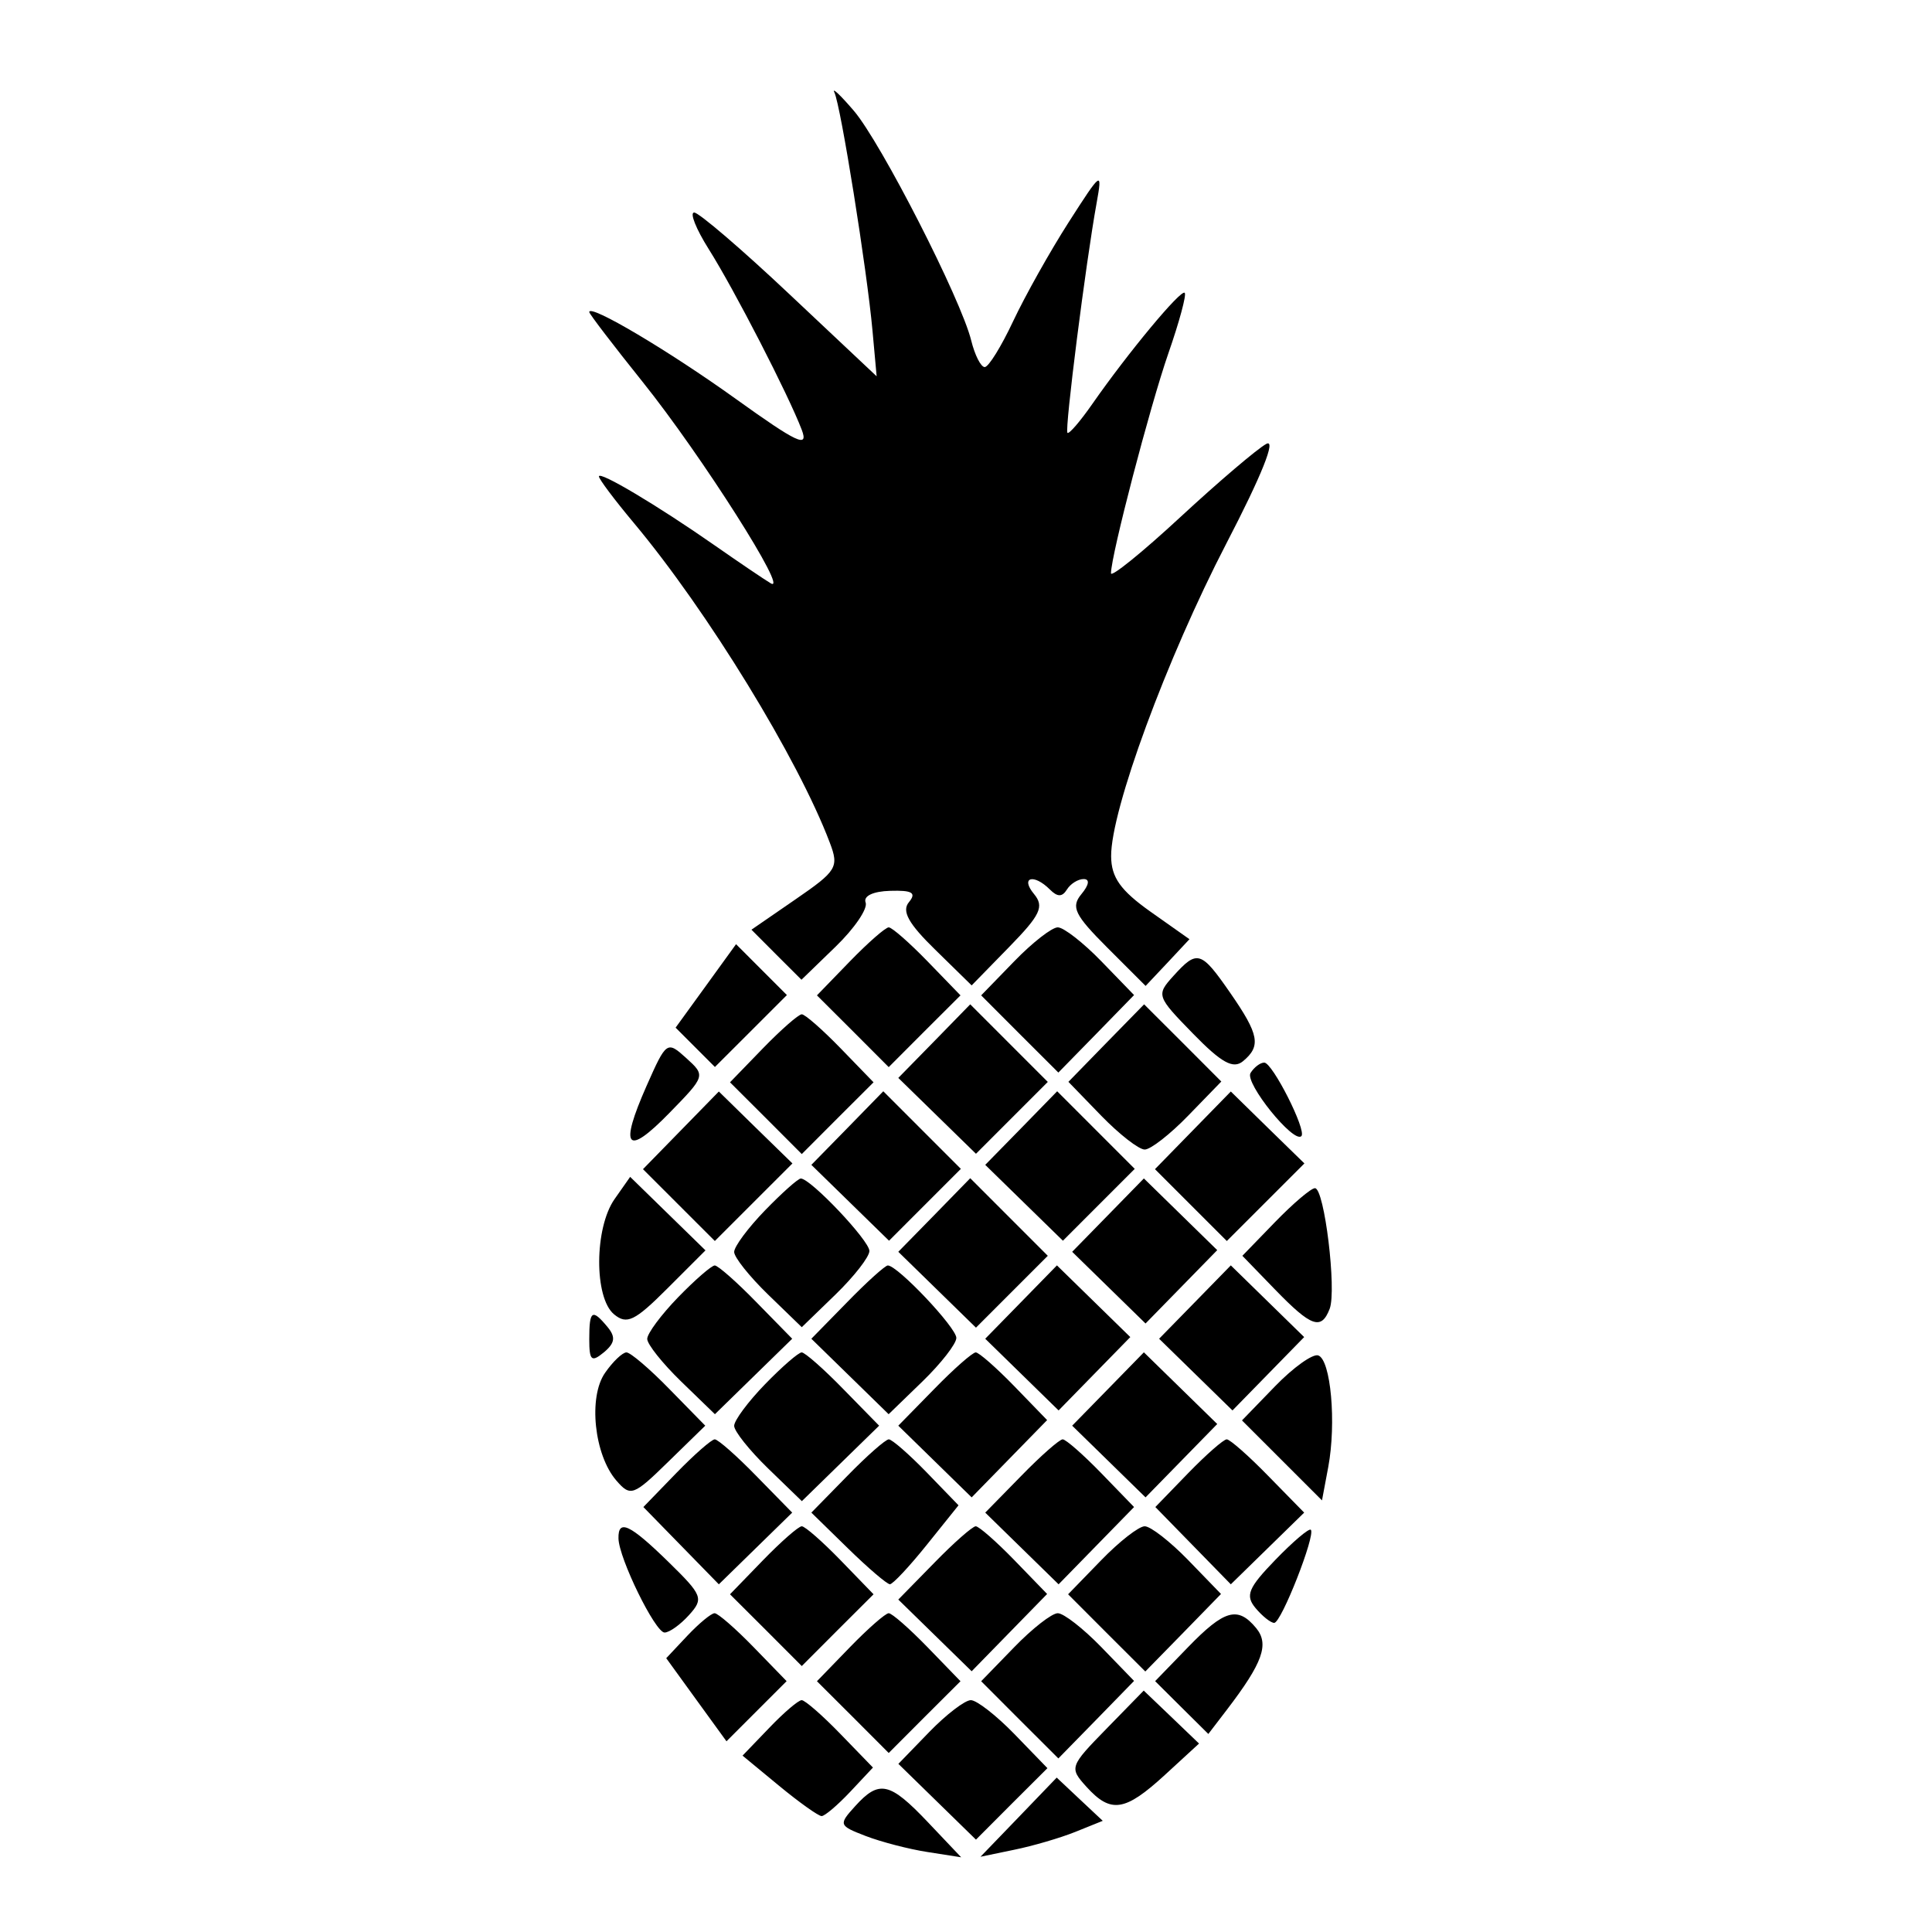
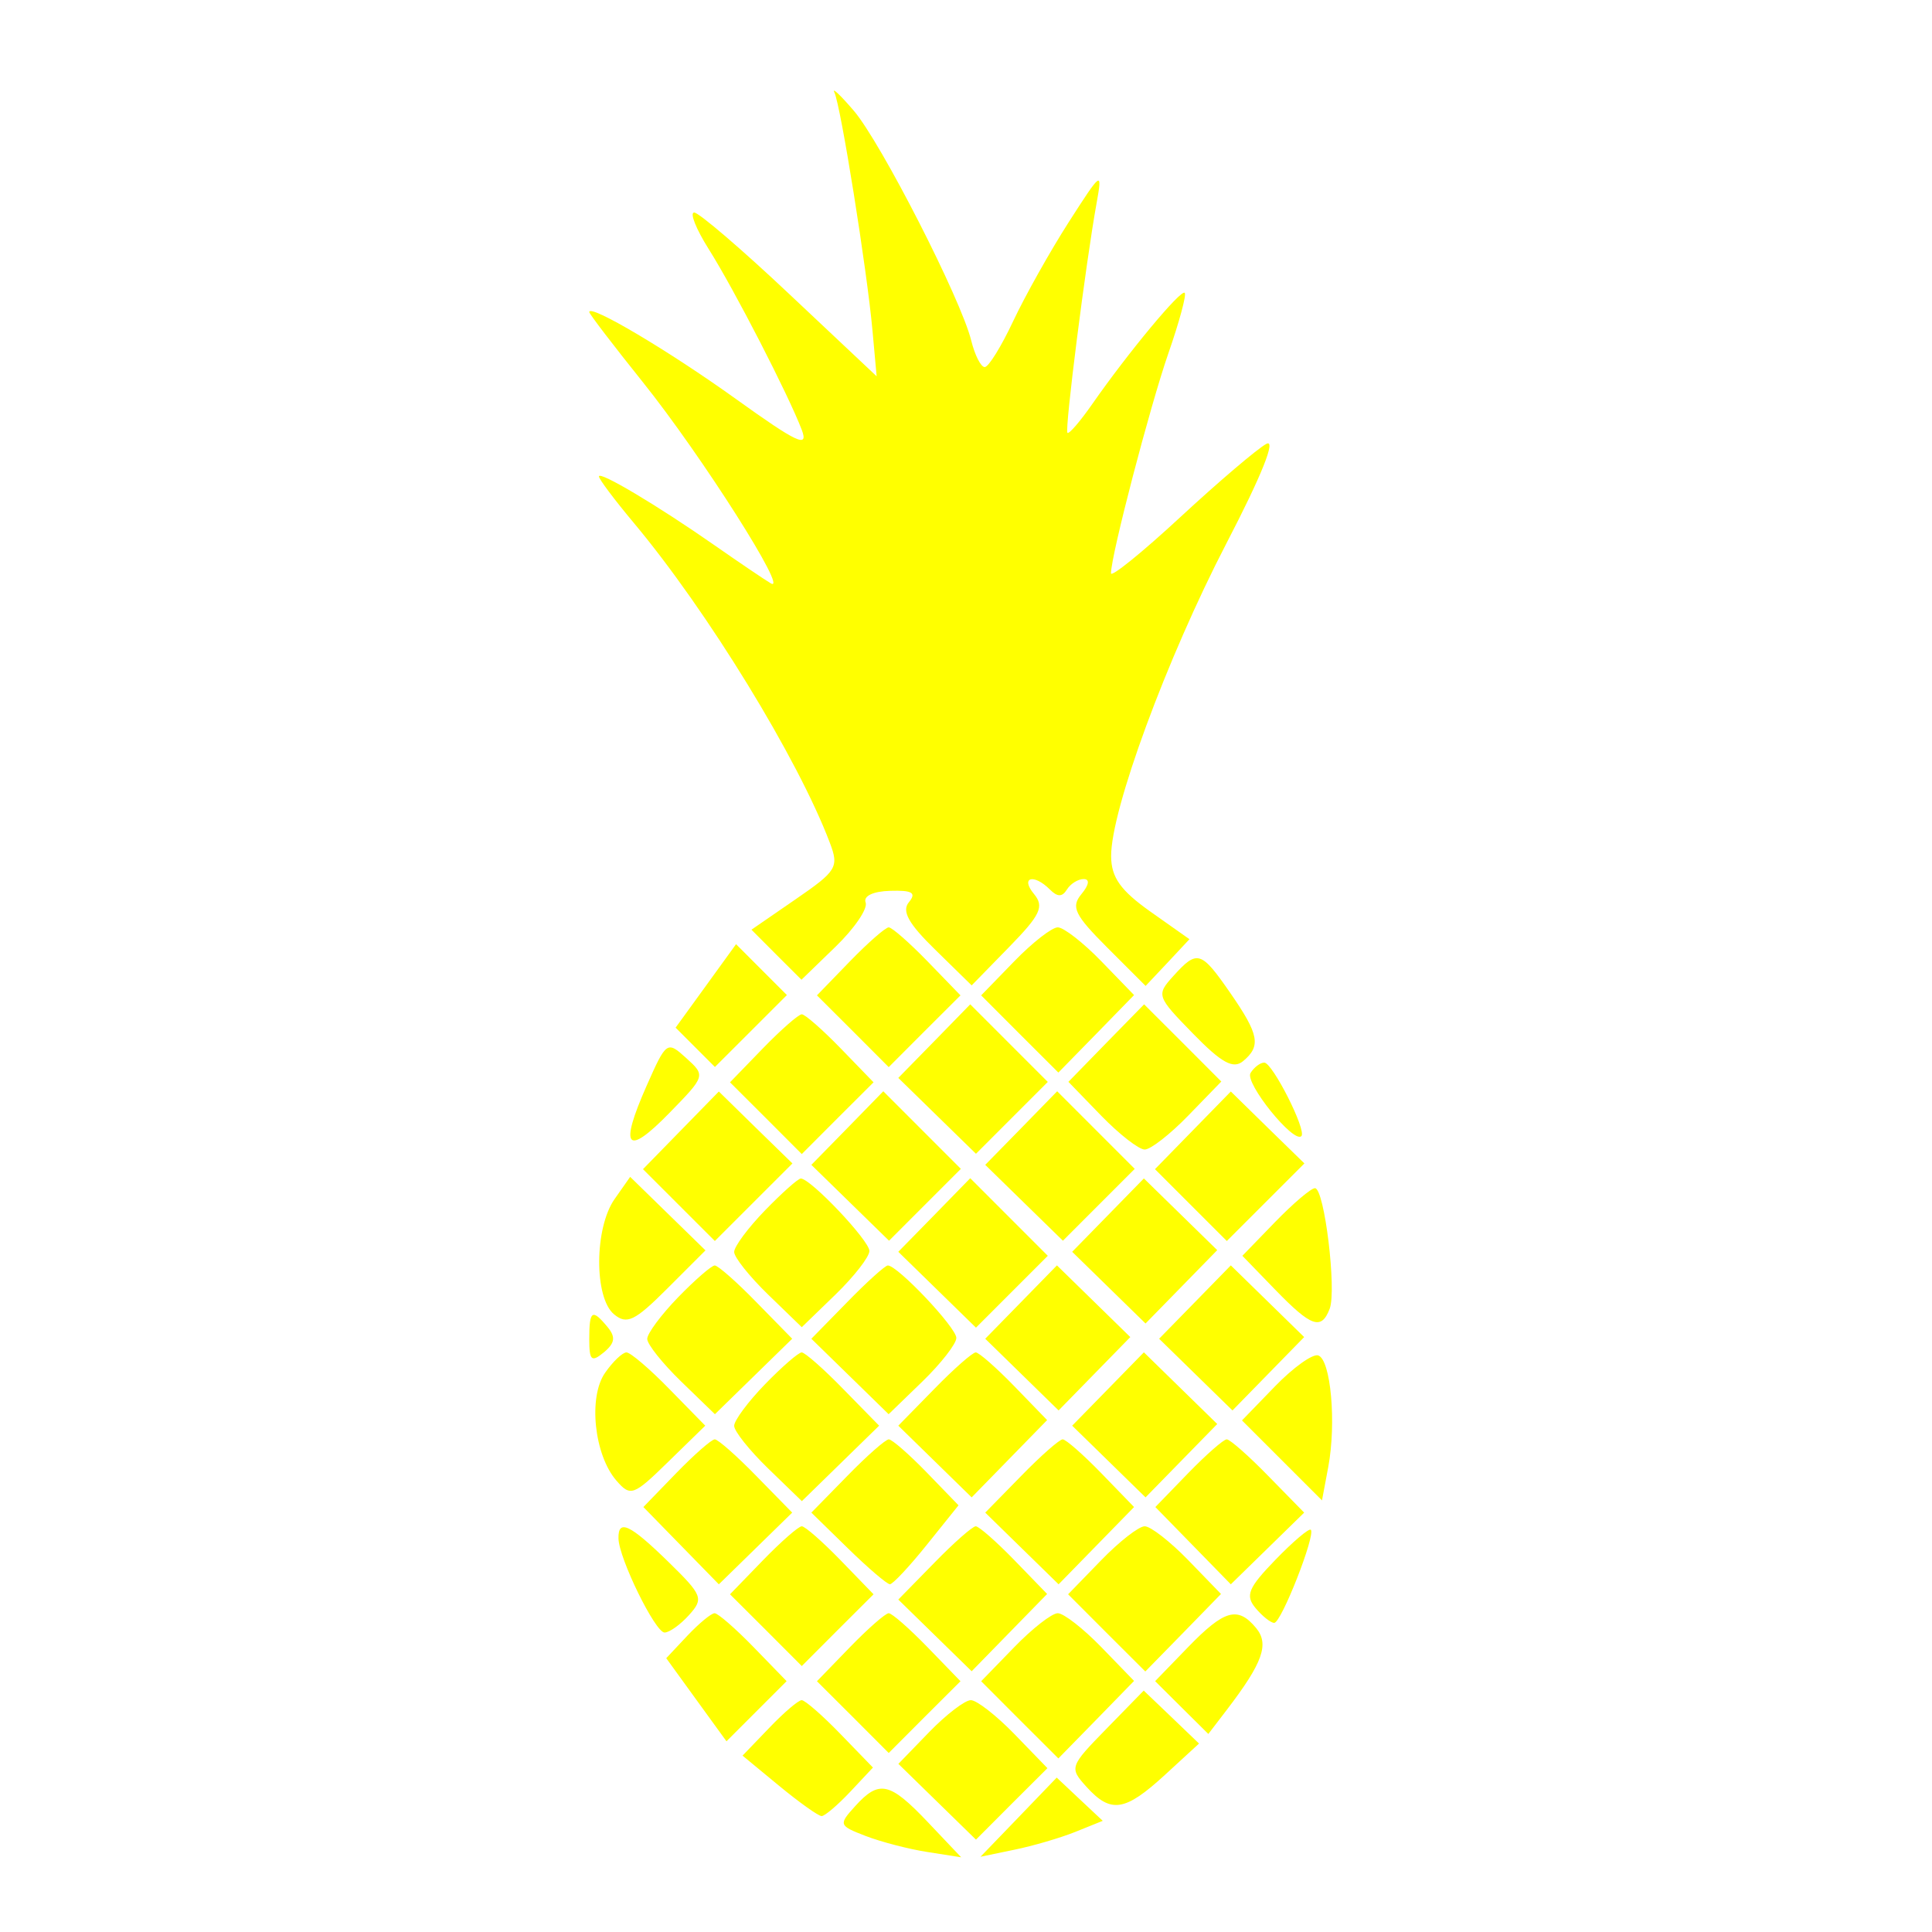
<svg xmlns="http://www.w3.org/2000/svg" width="100px" height="100px" viewBox="0 0 100 100" version="1.1">
  <g id="surface1">
-     <path style=" stroke:none;fill-rule:evenodd;fill:rgb(0%,0%,0%);fill-opacity:1;" d="M 43.188 4.785 C 43.516 5.457 44.875 13.965 45.16 17.113 L 45.375 19.477 L 40.871 15.238 C 38.398 12.906 36.172 11 35.93 11 C 35.688 11 36.027 11.852 36.684 12.895 C 38.008 14.992 40.809 20.438 41.5 22.25 C 41.863 23.211 41.262 22.926 38.098 20.656 C 34.617 18.156 30.5 15.715 30.5 16.152 C 30.5 16.246 31.75 17.879 33.277 19.785 C 36.309 23.57 40.906 30.805 39.887 30.188 C 39.535 29.977 38.238 29.098 37 28.234 C 34.023 26.156 31 24.359 31 24.66 C 31 24.797 31.816 25.883 32.816 27.078 C 36.617 31.621 41.305 39.27 42.949 43.613 C 43.434 44.887 43.316 45.078 41.18 46.547 L 38.895 48.121 L 40.188 49.418 L 41.484 50.711 L 43.254 48.996 C 44.227 48.055 44.926 47.027 44.805 46.715 C 44.676 46.379 45.188 46.133 46.078 46.109 C 47.223 46.074 47.445 46.211 47.047 46.695 C 46.66 47.156 47.02 47.805 48.41 49.16 L 50.293 51.004 L 52.227 49.023 C 53.859 47.352 54.059 46.926 53.52 46.273 C 52.797 45.402 53.504 45.203 54.344 46.043 C 54.734 46.434 54.98 46.434 55.223 46.043 C 55.406 45.746 55.797 45.5 56.09 45.5 C 56.418 45.5 56.371 45.801 55.973 46.281 C 55.422 46.945 55.621 47.355 57.312 49.047 L 59.297 51.031 L 60.434 49.824 L 61.566 48.613 L 59.543 47.184 C 57.996 46.086 57.52 45.414 57.512 44.324 C 57.492 41.945 60.391 34.082 63.473 28.137 C 65.305 24.609 66.074 22.691 65.543 22.977 C 65.078 23.227 63.078 24.93 61.098 26.762 C 59.121 28.594 57.5 29.902 57.504 29.672 C 57.512 28.727 59.516 21.051 60.473 18.293 C 61.039 16.668 61.422 15.254 61.32 15.156 C 61.125 14.961 58.398 18.242 56.543 20.902 C 55.91 21.812 55.328 22.488 55.25 22.402 C 55.102 22.246 56.199 13.598 56.762 10.5 C 57.066 8.812 57.016 8.848 55.316 11.5 C 54.348 13.012 53.055 15.32 52.441 16.625 C 51.828 17.93 51.168 19 50.969 19 C 50.77 19 50.457 18.383 50.27 17.625 C 49.742 15.484 45.605 7.387 44.195 5.734 C 43.496 4.918 43.043 4.492 43.188 4.785 M 43.992 49.758 L 42.285 51.52 L 44.145 53.375 L 46 55.234 L 47.855 53.375 L 49.715 51.52 L 48.008 49.758 C 47.07 48.793 46.168 48 46 48 C 45.832 48 44.93 48.793 43.992 49.758 M 52.492 49.762 L 50.785 51.52 L 52.781 53.52 L 54.781 55.516 L 56.742 53.512 L 58.699 51.504 L 57 49.75 C 56.066 48.789 55.055 48 54.75 48 C 54.445 48 53.43 48.793 52.492 49.762 M 36.535 51.031 L 34.969 53.191 L 37.004 55.227 L 38.867 53.367 L 40.73 51.504 L 38.098 48.871 L 36.535 51.031 M 60.738 50.512 C 59.84 51.504 59.863 51.566 61.75 53.5 C 63.227 55.016 63.832 55.348 64.34 54.926 C 65.281 54.145 65.172 53.551 63.684 51.402 C 62.16 49.203 61.973 49.148 60.738 50.512 M 48.359 53.891 L 46.496 55.793 L 48.508 57.758 L 50.516 59.719 L 54.234 56 L 50.219 51.984 L 48.359 53.891 M 57.258 53.988 L 55.301 55.996 L 57 57.75 C 57.934 58.711 58.945 59.5 59.25 59.5 C 59.555 59.5 60.57 58.707 61.508 57.738 L 63.215 55.98 L 61.219 53.98 L 59.219 51.984 L 57.258 53.988 M 39.492 54.258 L 37.785 56.02 L 39.645 57.875 L 41.5 59.734 L 43.355 57.875 L 45.215 56.02 L 43.508 54.258 C 42.57 53.293 41.668 52.5 41.5 52.5 C 41.332 52.5 40.43 53.293 39.492 54.258 M 33.469 56.199 C 32.039 59.434 32.422 59.887 34.645 57.609 C 36.52 55.688 36.523 55.676 35.52 54.766 C 34.527 53.867 34.492 53.891 33.469 56.199 M 64.727 55.539 C 64.414 56.047 66.961 59.207 67.359 58.805 C 67.645 58.523 65.863 55 65.438 55 C 65.23 55 64.91 55.242 64.727 55.539 M 35.242 58.508 L 33.281 60.516 L 37 64.234 L 41.016 60.219 L 39.109 58.359 L 37.207 56.496 L 35.242 58.508 M 43.859 58.391 L 41.996 60.293 L 44.008 62.258 L 46.016 64.219 L 49.734 60.5 L 45.719 56.484 L 43.859 58.391 M 52.859 58.391 L 50.996 60.293 L 53.008 62.258 L 55.016 64.219 L 58.734 60.5 L 54.719 56.484 L 52.859 58.391 M 61.742 58.508 L 59.781 60.516 L 63.5 64.234 L 67.516 60.219 L 65.609 58.359 L 63.707 56.496 L 61.742 58.508 M 31.809 62.066 C 30.762 63.562 30.746 67.168 31.781 68.027 C 32.445 68.578 32.855 68.379 34.539 66.695 L 36.516 64.719 L 32.617 60.914 L 31.809 62.066 M 39.598 62.648 C 38.719 63.555 38 64.523 38 64.801 C 38 65.078 38.789 66.066 39.75 67 L 41.5 68.695 L 43.25 67 C 44.211 66.066 45 65.055 45 64.75 C 45 64.211 41.957 61 41.449 61 C 41.309 61 40.477 61.742 39.598 62.648 M 48.359 62.891 L 46.496 64.793 L 48.508 66.758 L 50.516 68.719 L 54.234 65 L 50.219 60.984 L 48.359 62.891 M 57.352 62.895 L 55.496 64.793 L 59.293 68.504 L 63.004 64.707 L 59.207 60.996 L 57.352 62.895 M 66 63.25 L 64.305 65 L 66 66.75 C 67.875 68.684 68.391 68.867 68.824 67.742 C 69.191 66.777 68.551 61.5 68.062 61.5 C 67.859 61.5 66.934 62.289 66 63.25 M 35.098 67.148 C 34.219 68.055 33.5 69.023 33.5 69.301 C 33.5 69.578 34.289 70.566 35.25 71.5 L 37.004 73.199 L 41.004 69.293 L 39.148 67.398 C 38.133 66.355 37.16 65.5 36.996 65.5 C 36.832 65.5 35.977 66.242 35.098 67.148 M 43.852 67.398 L 41.996 69.293 L 45.996 73.199 L 47.75 71.5 C 48.711 70.566 49.5 69.555 49.5 69.25 C 49.5 68.715 46.461 65.5 45.953 65.5 C 45.816 65.5 44.867 66.355 43.852 67.398 M 52.852 67.395 L 50.996 69.293 L 54.793 73.004 L 58.504 69.207 L 54.707 65.496 L 52.852 67.395 M 61.852 67.395 L 59.996 69.293 L 63.793 73.004 L 67.504 69.207 L 63.707 65.496 L 61.852 67.395 M 30.5 69.312 C 30.5 70.426 30.613 70.527 31.258 69.996 C 31.832 69.516 31.875 69.203 31.445 68.684 C 30.648 67.723 30.5 67.82 30.5 69.312 M 31.32 71.055 C 30.438 72.309 30.754 75.312 31.906 76.637 C 32.637 77.477 32.785 77.426 34.59 75.66 L 36.504 73.793 L 34.648 71.898 C 33.633 70.855 32.629 70 32.426 70 C 32.223 70 31.723 70.473 31.32 71.055 M 39.598 71.648 C 38.719 72.555 38 73.523 38 73.801 C 38 74.078 38.789 75.066 39.75 76 L 41.504 77.699 L 45.504 73.793 L 43.648 71.898 C 42.633 70.855 41.66 70 41.496 70 C 41.332 70 40.477 70.742 39.598 71.648 M 48.352 71.898 L 46.496 73.793 L 50.293 77.504 L 54.199 73.504 L 52.5 71.75 C 51.566 70.789 50.668 70 50.504 70 C 50.34 70 49.367 70.855 48.352 71.898 M 57.352 71.895 L 55.496 73.793 L 59.293 77.504 L 63.004 73.707 L 59.207 69.996 L 57.352 71.895 M 65.996 71.754 L 64.285 73.52 L 68.426 77.66 L 68.75 75.934 C 69.176 73.648 68.883 70.371 68.23 70.156 C 67.945 70.062 66.938 70.781 65.996 71.754 M 35 76.25 L 33.301 78.004 L 37.207 82.004 L 41.004 78.293 L 39.148 76.398 C 38.133 75.355 37.16 74.5 36.996 74.5 C 36.832 74.5 35.934 75.289 35 76.25 M 43.852 76.398 L 41.996 78.293 L 43.895 80.148 C 44.938 81.168 45.914 82 46.062 82 C 46.211 82 47.07 81.082 47.973 79.957 L 49.613 77.914 L 47.961 76.207 C 47.051 75.27 46.168 74.5 46.004 74.5 C 45.84 74.5 44.867 75.355 43.852 76.398 M 52.852 76.398 L 50.996 78.293 L 54.793 82.004 L 58.699 78.004 L 57 76.25 C 56.066 75.289 55.168 74.5 55.004 74.5 C 54.84 74.5 53.867 75.355 52.852 76.398 M 61.5 76.25 L 59.801 78.004 L 63.707 82.004 L 67.504 78.293 L 65.648 76.398 C 64.633 75.355 63.66 74.5 63.496 74.5 C 63.332 74.5 62.434 75.289 61.5 76.25 M 32.012 79.625 C 32.027 80.648 33.914 84.5 34.398 84.5 C 34.645 84.5 35.215 84.094 35.664 83.594 C 36.434 82.742 36.367 82.574 34.598 80.844 C 32.598 78.891 31.992 78.609 32.012 79.625 M 39.492 80.758 L 37.785 82.52 L 39.645 84.375 L 41.5 86.234 L 43.355 84.375 L 45.215 82.52 L 43.508 80.758 C 42.57 79.793 41.668 79 41.5 79 C 41.332 79 40.43 79.793 39.492 80.758 M 48.352 80.898 L 46.496 82.793 L 50.293 86.504 L 54.199 82.504 L 52.5 80.75 C 51.566 79.789 50.668 79 50.504 79 C 50.34 79 49.367 79.855 48.352 80.898 M 56.992 80.762 L 55.285 82.52 L 57.281 84.52 L 59.281 86.516 L 61.242 84.512 L 63.199 82.504 L 61.5 80.75 C 60.566 79.789 59.555 79 59.25 79 C 58.945 79 57.93 79.793 56.992 80.762 M 66.012 80.738 C 64.609 82.188 64.445 82.582 64.984 83.23 C 65.336 83.652 65.773 84 65.953 84 C 66.32 84 68.109 79.441 67.848 79.18 C 67.754 79.09 66.93 79.789 66.012 80.738 M 35.578 84.664 L 34.484 85.828 L 36.043 87.98 L 37.602 90.129 L 40.715 87.016 L 39.008 85.258 C 38.07 84.293 37.16 83.5 36.988 83.5 C 36.816 83.5 36.184 84.023 35.578 84.664 M 43.992 85.258 L 42.285 87.02 L 44.145 88.875 L 46 90.734 L 47.855 88.875 L 49.715 87.02 L 48.008 85.258 C 47.07 84.293 46.168 83.5 46 83.5 C 45.832 83.5 44.93 84.293 43.992 85.258 M 52.492 85.262 L 50.785 87.02 L 52.781 89.02 L 54.781 91.016 L 56.742 89.012 L 58.699 87.004 L 57 85.25 C 56.066 84.289 55.055 83.5 54.75 83.5 C 54.445 83.5 53.43 84.293 52.492 85.262 M 61.492 85.258 L 59.789 87.016 L 61.164 88.383 L 62.543 89.75 L 63.5 88.5 C 65.363 86.062 65.707 85.102 65.016 84.266 C 64.066 83.121 63.375 83.316 61.492 85.258 M 57.262 89.488 C 55.363 91.434 55.34 91.496 56.238 92.488 C 57.496 93.875 58.227 93.766 60.289 91.875 L 62.062 90.246 L 60.633 88.875 L 59.199 87.504 L 57.262 89.488 M 39.812 89.438 L 38.434 90.871 L 40.332 92.438 C 41.375 93.297 42.363 94 42.527 94 C 42.691 94 43.355 93.434 44.004 92.746 L 45.184 91.488 L 43.496 89.746 C 42.566 88.785 41.664 88 41.496 88 C 41.324 88 40.566 88.648 39.812 89.438 M 48.098 89.648 L 46.5 91.297 L 50.516 95.219 L 52.363 93.367 L 54.215 91.52 L 52.508 89.758 C 51.57 88.793 50.555 88 50.25 88 C 49.945 88 48.977 88.742 48.098 89.648 M 52.723 94.059 L 50.75 96.105 L 52.5 95.742 C 53.461 95.547 54.887 95.129 55.664 94.816 L 57.078 94.246 L 55.887 93.129 L 54.695 92.008 L 52.723 94.059 M 44.262 93.488 C 43.395 94.445 43.41 94.492 44.809 95.031 C 45.602 95.336 47.039 95.711 48 95.859 L 49.75 96.133 L 48.027 94.316 C 46.051 92.234 45.504 92.113 44.262 93.488 " />
+     <path style=" stroke:none;fill-rule:evenodd;fill:rgb(100%,100%,0%);fill-opacity:1;" d="M 43.188 4.785 C 43.516 5.457 44.875 13.965 45.16 17.113 L 45.375 19.477 L 40.871 15.238 C 38.398 12.906 36.172 11 35.93 11 C 35.688 11 36.027 11.852 36.684 12.895 C 38.008 14.992 40.809 20.438 41.5 22.25 C 41.863 23.211 41.262 22.926 38.098 20.656 C 34.617 18.156 30.5 15.715 30.5 16.152 C 30.5 16.246 31.75 17.879 33.277 19.785 C 36.309 23.57 40.906 30.805 39.887 30.188 C 39.535 29.977 38.238 29.098 37 28.234 C 34.023 26.156 31 24.359 31 24.66 C 31 24.797 31.816 25.883 32.816 27.078 C 36.617 31.621 41.305 39.27 42.949 43.613 C 43.434 44.887 43.316 45.078 41.18 46.547 L 38.895 48.121 L 40.188 49.418 L 41.484 50.711 L 43.254 48.996 C 44.227 48.055 44.926 47.027 44.805 46.715 C 44.676 46.379 45.188 46.133 46.078 46.109 C 47.223 46.074 47.445 46.211 47.047 46.695 C 46.66 47.156 47.02 47.805 48.41 49.16 L 50.293 51.004 L 52.227 49.023 C 53.859 47.352 54.059 46.926 53.52 46.273 C 52.797 45.402 53.504 45.203 54.344 46.043 C 54.734 46.434 54.98 46.434 55.223 46.043 C 55.406 45.746 55.797 45.5 56.09 45.5 C 56.418 45.5 56.371 45.801 55.973 46.281 C 55.422 46.945 55.621 47.355 57.312 49.047 L 59.297 51.031 L 60.434 49.824 L 61.566 48.613 L 59.543 47.184 C 57.996 46.086 57.52 45.414 57.512 44.324 C 57.492 41.945 60.391 34.082 63.473 28.137 C 65.305 24.609 66.074 22.691 65.543 22.977 C 65.078 23.227 63.078 24.93 61.098 26.762 C 59.121 28.594 57.5 29.902 57.504 29.672 C 57.512 28.727 59.516 21.051 60.473 18.293 C 61.039 16.668 61.422 15.254 61.32 15.156 C 61.125 14.961 58.398 18.242 56.543 20.902 C 55.91 21.812 55.328 22.488 55.25 22.402 C 55.102 22.246 56.199 13.598 56.762 10.5 C 57.066 8.812 57.016 8.848 55.316 11.5 C 54.348 13.012 53.055 15.32 52.441 16.625 C 51.828 17.93 51.168 19 50.969 19 C 50.77 19 50.457 18.383 50.27 17.625 C 49.742 15.484 45.605 7.387 44.195 5.734 C 43.496 4.918 43.043 4.492 43.188 4.785 M 43.992 49.758 L 42.285 51.52 L 44.145 53.375 L 46 55.234 L 47.855 53.375 L 49.715 51.52 L 48.008 49.758 C 47.07 48.793 46.168 48 46 48 C 45.832 48 44.93 48.793 43.992 49.758 M 52.492 49.762 L 50.785 51.52 L 52.781 53.52 L 54.781 55.516 L 56.742 53.512 L 58.699 51.504 L 57 49.75 C 56.066 48.789 55.055 48 54.75 48 C 54.445 48 53.43 48.793 52.492 49.762 M 36.535 51.031 L 34.969 53.191 L 37.004 55.227 L 38.867 53.367 L 40.73 51.504 L 38.098 48.871 L 36.535 51.031 M 60.738 50.512 C 59.84 51.504 59.863 51.566 61.75 53.5 C 63.227 55.016 63.832 55.348 64.34 54.926 C 65.281 54.145 65.172 53.551 63.684 51.402 C 62.16 49.203 61.973 49.148 60.738 50.512 M 48.359 53.891 L 46.496 55.793 L 48.508 57.758 L 50.516 59.719 L 54.234 56 L 50.219 51.984 L 48.359 53.891 M 57.258 53.988 L 55.301 55.996 L 57 57.75 C 57.934 58.711 58.945 59.5 59.25 59.5 C 59.555 59.5 60.57 58.707 61.508 57.738 L 63.215 55.98 L 61.219 53.98 L 59.219 51.984 L 57.258 53.988 M 39.492 54.258 L 37.785 56.02 L 39.645 57.875 L 41.5 59.734 L 43.355 57.875 L 45.215 56.02 L 43.508 54.258 C 42.57 53.293 41.668 52.5 41.5 52.5 C 41.332 52.5 40.43 53.293 39.492 54.258 M 33.469 56.199 C 32.039 59.434 32.422 59.887 34.645 57.609 C 36.52 55.688 36.523 55.676 35.52 54.766 C 34.527 53.867 34.492 53.891 33.469 56.199 M 64.727 55.539 C 64.414 56.047 66.961 59.207 67.359 58.805 C 67.645 58.523 65.863 55 65.438 55 C 65.23 55 64.91 55.242 64.727 55.539 M 35.242 58.508 L 33.281 60.516 L 37 64.234 L 41.016 60.219 L 39.109 58.359 L 37.207 56.496 L 35.242 58.508 M 43.859 58.391 L 41.996 60.293 L 44.008 62.258 L 46.016 64.219 L 49.734 60.5 L 45.719 56.484 L 43.859 58.391 M 52.859 58.391 L 50.996 60.293 L 53.008 62.258 L 55.016 64.219 L 58.734 60.5 L 54.719 56.484 L 52.859 58.391 M 61.742 58.508 L 59.781 60.516 L 63.5 64.234 L 67.516 60.219 L 65.609 58.359 L 63.707 56.496 L 61.742 58.508 M 31.809 62.066 C 30.762 63.562 30.746 67.168 31.781 68.027 C 32.445 68.578 32.855 68.379 34.539 66.695 L 36.516 64.719 L 32.617 60.914 L 31.809 62.066 M 39.598 62.648 C 38.719 63.555 38 64.523 38 64.801 C 38 65.078 38.789 66.066 39.75 67 L 41.5 68.695 L 43.25 67 C 44.211 66.066 45 65.055 45 64.75 C 45 64.211 41.957 61 41.449 61 C 41.309 61 40.477 61.742 39.598 62.648 M 48.359 62.891 L 46.496 64.793 L 48.508 66.758 L 50.516 68.719 L 54.234 65 L 50.219 60.984 L 48.359 62.891 M 57.352 62.895 L 55.496 64.793 L 59.293 68.504 L 63.004 64.707 L 59.207 60.996 L 57.352 62.895 M 66 63.25 L 64.305 65 L 66 66.75 C 67.875 68.684 68.391 68.867 68.824 67.742 C 69.191 66.777 68.551 61.5 68.062 61.5 C 67.859 61.5 66.934 62.289 66 63.25 M 35.098 67.148 C 34.219 68.055 33.5 69.023 33.5 69.301 C 33.5 69.578 34.289 70.566 35.25 71.5 L 37.004 73.199 L 41.004 69.293 L 39.148 67.398 C 38.133 66.355 37.16 65.5 36.996 65.5 C 36.832 65.5 35.977 66.242 35.098 67.148 M 43.852 67.398 L 41.996 69.293 L 45.996 73.199 L 47.75 71.5 C 48.711 70.566 49.5 69.555 49.5 69.25 C 49.5 68.715 46.461 65.5 45.953 65.5 C 45.816 65.5 44.867 66.355 43.852 67.398 M 52.852 67.395 L 50.996 69.293 L 54.793 73.004 L 58.504 69.207 L 54.707 65.496 L 52.852 67.395 M 61.852 67.395 L 59.996 69.293 L 63.793 73.004 L 67.504 69.207 L 63.707 65.496 L 61.852 67.395 M 30.5 69.312 C 30.5 70.426 30.613 70.527 31.258 69.996 C 31.832 69.516 31.875 69.203 31.445 68.684 C 30.648 67.723 30.5 67.82 30.5 69.312 M 31.32 71.055 C 30.438 72.309 30.754 75.312 31.906 76.637 C 32.637 77.477 32.785 77.426 34.59 75.66 L 36.504 73.793 L 34.648 71.898 C 33.633 70.855 32.629 70 32.426 70 C 32.223 70 31.723 70.473 31.32 71.055 M 39.598 71.648 C 38.719 72.555 38 73.523 38 73.801 C 38 74.078 38.789 75.066 39.75 76 L 41.504 77.699 L 45.504 73.793 L 43.648 71.898 C 42.633 70.855 41.66 70 41.496 70 C 41.332 70 40.477 70.742 39.598 71.648 M 48.352 71.898 L 46.496 73.793 L 50.293 77.504 L 54.199 73.504 L 52.5 71.75 C 51.566 70.789 50.668 70 50.504 70 C 50.34 70 49.367 70.855 48.352 71.898 M 57.352 71.895 L 55.496 73.793 L 59.293 77.504 L 63.004 73.707 L 59.207 69.996 L 57.352 71.895 M 65.996 71.754 L 64.285 73.52 L 68.426 77.66 L 68.75 75.934 C 69.176 73.648 68.883 70.371 68.23 70.156 C 67.945 70.062 66.938 70.781 65.996 71.754 M 35 76.25 L 33.301 78.004 L 37.207 82.004 L 41.004 78.293 L 39.148 76.398 C 38.133 75.355 37.16 74.5 36.996 74.5 C 36.832 74.5 35.934 75.289 35 76.25 M 43.852 76.398 L 41.996 78.293 L 43.895 80.148 C 44.938 81.168 45.914 82 46.062 82 C 46.211 82 47.07 81.082 47.973 79.957 L 49.613 77.914 L 47.961 76.207 C 47.051 75.27 46.168 74.5 46.004 74.5 C 45.84 74.5 44.867 75.355 43.852 76.398 M 52.852 76.398 L 50.996 78.293 L 54.793 82.004 L 58.699 78.004 L 57 76.25 C 56.066 75.289 55.168 74.5 55.004 74.5 C 54.84 74.5 53.867 75.355 52.852 76.398 M 61.5 76.25 L 59.801 78.004 L 63.707 82.004 L 67.504 78.293 L 65.648 76.398 C 64.633 75.355 63.66 74.5 63.496 74.5 C 63.332 74.5 62.434 75.289 61.5 76.25 M 32.012 79.625 C 32.027 80.648 33.914 84.5 34.398 84.5 C 34.645 84.5 35.215 84.094 35.664 83.594 C 36.434 82.742 36.367 82.574 34.598 80.844 C 32.598 78.891 31.992 78.609 32.012 79.625 M 39.492 80.758 L 37.785 82.52 L 39.645 84.375 L 41.5 86.234 L 43.355 84.375 L 45.215 82.52 L 43.508 80.758 C 42.57 79.793 41.668 79 41.5 79 C 41.332 79 40.43 79.793 39.492 80.758 M 48.352 80.898 L 46.496 82.793 L 50.293 86.504 L 54.199 82.504 L 52.5 80.75 C 51.566 79.789 50.668 79 50.504 79 C 50.34 79 49.367 79.855 48.352 80.898 M 56.992 80.762 L 55.285 82.52 L 57.281 84.52 L 59.281 86.516 L 61.242 84.512 L 63.199 82.504 L 61.5 80.75 C 60.566 79.789 59.555 79 59.25 79 C 58.945 79 57.93 79.793 56.992 80.762 M 66.012 80.738 C 64.609 82.188 64.445 82.582 64.984 83.23 C 65.336 83.652 65.773 84 65.953 84 C 66.32 84 68.109 79.441 67.848 79.18 C 67.754 79.09 66.93 79.789 66.012 80.738 M 35.578 84.664 L 34.484 85.828 L 36.043 87.98 L 37.602 90.129 L 40.715 87.016 L 39.008 85.258 C 38.07 84.293 37.16 83.5 36.988 83.5 C 36.816 83.5 36.184 84.023 35.578 84.664 M 43.992 85.258 L 42.285 87.02 L 44.145 88.875 L 46 90.734 L 47.855 88.875 L 49.715 87.02 L 48.008 85.258 C 47.07 84.293 46.168 83.5 46 83.5 C 45.832 83.5 44.93 84.293 43.992 85.258 M 52.492 85.262 L 50.785 87.02 L 52.781 89.02 L 54.781 91.016 L 56.742 89.012 L 58.699 87.004 L 57 85.25 C 56.066 84.289 55.055 83.5 54.75 83.5 C 54.445 83.5 53.43 84.293 52.492 85.262 M 61.492 85.258 L 59.789 87.016 L 61.164 88.383 L 62.543 89.75 L 63.5 88.5 C 65.363 86.062 65.707 85.102 65.016 84.266 C 64.066 83.121 63.375 83.316 61.492 85.258 M 57.262 89.488 C 55.363 91.434 55.34 91.496 56.238 92.488 C 57.496 93.875 58.227 93.766 60.289 91.875 L 62.062 90.246 L 60.633 88.875 L 59.199 87.504 L 57.262 89.488 M 39.812 89.438 L 38.434 90.871 L 40.332 92.438 C 41.375 93.297 42.363 94 42.527 94 C 42.691 94 43.355 93.434 44.004 92.746 L 45.184 91.488 L 43.496 89.746 C 42.566 88.785 41.664 88 41.496 88 C 41.324 88 40.566 88.648 39.812 89.438 M 48.098 89.648 L 46.5 91.297 L 50.516 95.219 L 52.363 93.367 L 54.215 91.52 L 52.508 89.758 C 51.57 88.793 50.555 88 50.25 88 C 49.945 88 48.977 88.742 48.098 89.648 M 52.723 94.059 L 50.75 96.105 L 52.5 95.742 C 53.461 95.547 54.887 95.129 55.664 94.816 L 57.078 94.246 L 55.887 93.129 L 54.695 92.008 L 52.723 94.059 M 44.262 93.488 C 43.395 94.445 43.41 94.492 44.809 95.031 C 45.602 95.336 47.039 95.711 48 95.859 L 49.75 96.133 L 48.027 94.316 C 46.051 92.234 45.504 92.113 44.262 93.488 " />
  </g>
</svg>
